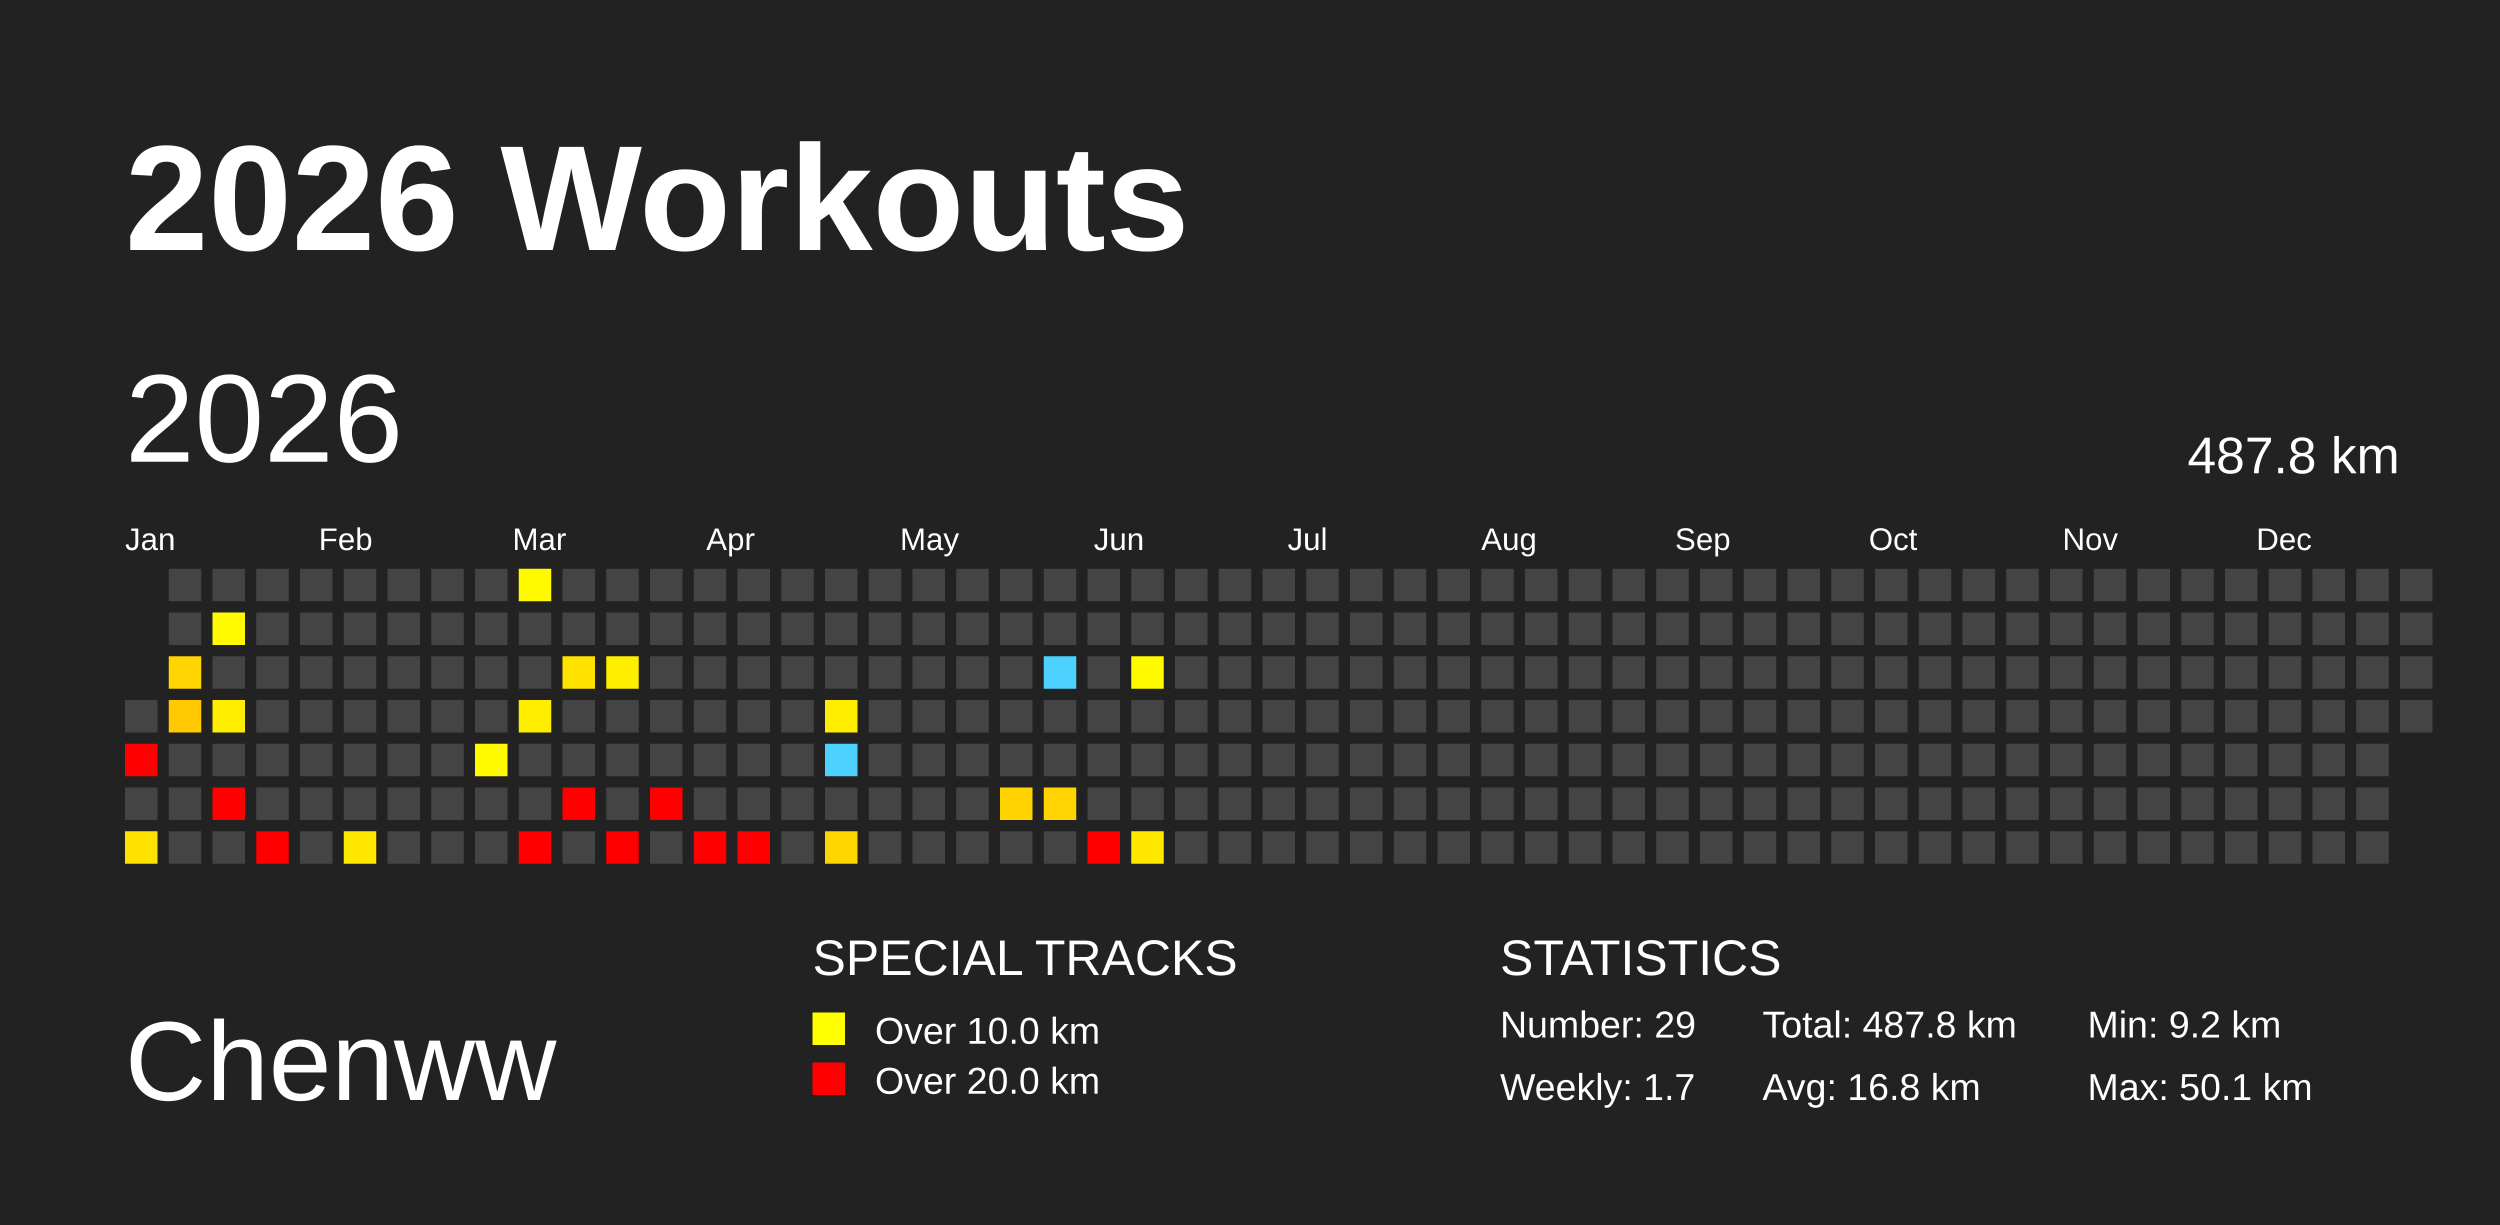
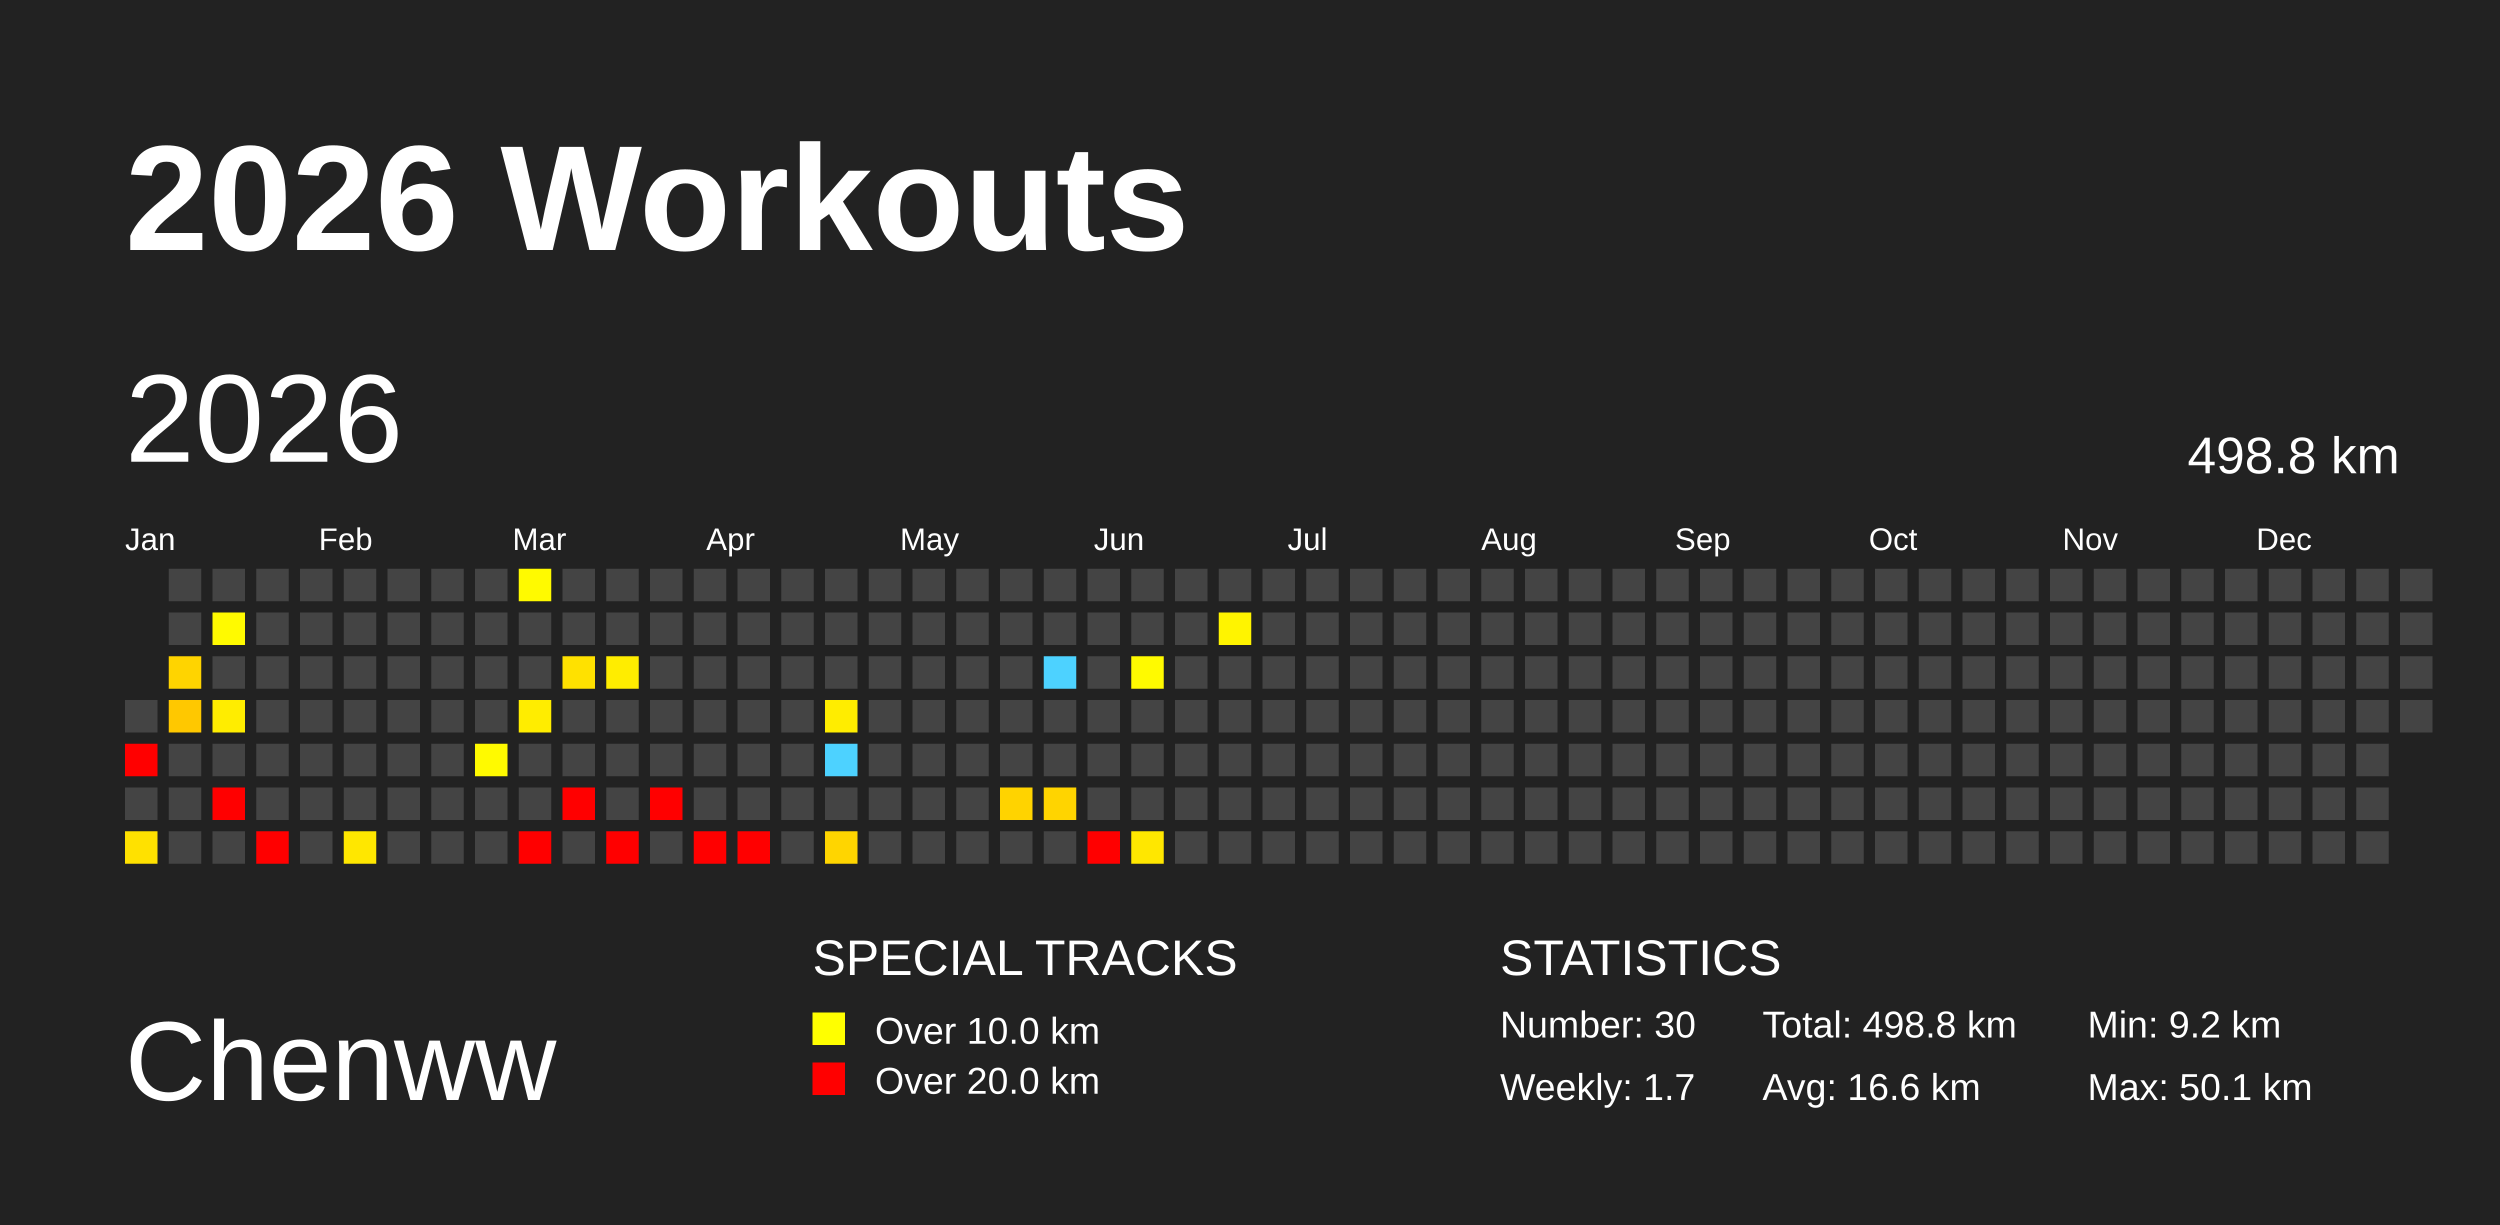
<svg xmlns="http://www.w3.org/2000/svg" baseProfile="full" height="98mm" version="1.1" viewBox="0,0,200,98" width="200mm">
  <defs />
  <rect fill="#222222" height="98" width="200" x="0" y="0" />
  <text fill="#FFFFFF" style="font-size:12px; font-family:Arial; font-weight:bold;" x="10" y="20">2026 Workouts</text>
  <text fill="#FFFFFF" style="font-size:9px; font-family:Arial" x="10" y="88">Chenww</text>
  <text fill="#FFFFFF" style="font-size:4px; font-family:Arial" x="65" y="78">SPECIAL TRACKS</text>
  <rect fill="yellow" height="2.6" width="2.6" x="65" y="81" />
  <text fill="#FFFFFF" style="font-size:3px; font-family:Arial" x="70" y="83.5">Over 10.0 km</text>
  <rect fill="red" height="2.6" width="2.6" x="65" y="85" />
  <text fill="#FFFFFF" style="font-size:3px; font-family:Arial" x="70" y="87.5">Over 20.0 km</text>
  <text fill="#FFFFFF" style="font-size:4px; font-family:Arial" x="120" y="78">STATISTICS</text>
-   <text fill="#FFFFFF" style="font-size:3px; font-family:Arial" x="120" y="83">Number: 29</text>
+   <text fill="#FFFFFF" style="font-size:3px; font-family:Arial" x="120" y="83">Number: 30</text>
  <text fill="#FFFFFF" style="font-size:3px; font-family:Arial" x="120" y="88">Weekly: 1.7</text>
-   <text fill="#FFFFFF" style="font-size:3px; font-family:Arial" x="141" y="83">Total: 487.8 km</text>
-   <text fill="#FFFFFF" style="font-size:3px; font-family:Arial" x="141" y="88">Avg: 16.8 km</text>
+   <text fill="#FFFFFF" style="font-size:3px; font-family:Arial" x="141" y="83">Total: 498.8 km</text>
+   <text fill="#FFFFFF" style="font-size:3px; font-family:Arial" x="141" y="88">Avg: 16.6 km</text>
  <text fill="#FFFFFF" style="font-size:3px; font-family:Arial" x="167" y="83">Min: 9.2 km</text>
  <text fill="#FFFFFF" style="font-size:3px; font-family:Arial" x="167" y="88">Max: 50.1 km</text>
  <text dominant-baseline="hanging" fill="#FFFFFF" style="font-size:10.0px; font-family:Arial;" x="10" y="30">2026</text>
-   <text dominant-baseline="hanging" fill="#FFFFFF" style="font-size:4.125px; font-family:Arial;" x="175" y="35">487.8 km</text>
+   <text dominant-baseline="hanging" fill="#FFFFFF" style="font-size:4.125px; font-family:Arial;" x="175" y="35">498.8 km</text>
  <text fill="#FFFFFF" style="font-size:2.5px; font-family:Arial" x="10.0" y="44">Jan</text>
  <text fill="#FFFFFF" style="font-size:2.5px; font-family:Arial" x="25.5" y="44">Feb</text>
  <text fill="#FFFFFF" style="font-size:2.5px; font-family:Arial" x="41.0" y="44">Mar</text>
  <text fill="#FFFFFF" style="font-size:2.5px; font-family:Arial" x="56.5" y="44">Apr</text>
  <text fill="#FFFFFF" style="font-size:2.5px; font-family:Arial" x="72.0" y="44">May</text>
  <text fill="#FFFFFF" style="font-size:2.5px; font-family:Arial" x="87.5" y="44">Jun</text>
  <text fill="#FFFFFF" style="font-size:2.5px; font-family:Arial" x="103.0" y="44">Jul</text>
  <text fill="#FFFFFF" style="font-size:2.5px; font-family:Arial" x="118.5" y="44">Aug</text>
  <text fill="#FFFFFF" style="font-size:2.5px; font-family:Arial" x="134.0" y="44">Sep</text>
  <text fill="#FFFFFF" style="font-size:2.5px; font-family:Arial" x="149.5" y="44">Oct</text>
  <text fill="#FFFFFF" style="font-size:2.5px; font-family:Arial" x="165.0" y="44">Nov</text>
  <text fill="#FFFFFF" style="font-size:2.5px; font-family:Arial" x="180.5" y="44">Dec</text>
  <rect fill="#444444" height="2.6" width="2.6" x="10.0" y="56.0" />
  <rect fill="red" height="2.6" width="2.6" x="10.0" y="59.5" />
  <rect fill="#444444" height="2.6" width="2.6" x="10.0" y="63.0" />
  <rect fill="#ffe100" height="2.6" width="2.6" x="10.0" y="66.5" />
  <rect fill="#444444" height="2.6" width="2.6" x="13.5" y="45.5" />
  <rect fill="#444444" height="2.6" width="2.6" x="13.5" y="49.0" />
  <rect fill="#ffd400" height="2.6" width="2.6" x="13.5" y="52.5" />
  <rect fill="#ffc800" height="2.6" width="2.6" x="13.5" y="56.0" />
  <rect fill="#444444" height="2.6" width="2.6" x="13.5" y="59.5" />
  <rect fill="#444444" height="2.6" width="2.6" x="13.5" y="63.0" />
  <rect fill="#444444" height="2.6" width="2.6" x="13.5" y="66.5" />
  <rect fill="#444444" height="2.6" width="2.6" x="17.0" y="45.5" />
  <rect fill="#fffa00" height="2.6" width="2.6" x="17.0" y="49.0" />
  <rect fill="#444444" height="2.6" width="2.6" x="17.0" y="52.5" />
  <rect fill="#ffed00" height="2.6" width="2.6" x="17.0" y="56.0" />
  <rect fill="#444444" height="2.6" width="2.6" x="17.0" y="59.5" />
  <rect fill="red" height="2.6" width="2.6" x="17.0" y="63.0" />
  <rect fill="#444444" height="2.6" width="2.6" x="17.0" y="66.5" />
  <rect fill="#444444" height="2.6" width="2.6" x="20.5" y="45.5" />
  <rect fill="#444444" height="2.6" width="2.6" x="20.5" y="49.0" />
  <rect fill="#444444" height="2.6" width="2.6" x="20.5" y="52.5" />
  <rect fill="#444444" height="2.6" width="2.6" x="20.5" y="56.0" />
  <rect fill="#444444" height="2.6" width="2.6" x="20.5" y="59.5" />
  <rect fill="#444444" height="2.6" width="2.6" x="20.5" y="63.0" />
  <rect fill="red" height="2.6" width="2.6" x="20.5" y="66.5" />
  <rect fill="#444444" height="2.6" width="2.6" x="24.0" y="45.5" />
  <rect fill="#444444" height="2.6" width="2.6" x="24.0" y="49.0" />
  <rect fill="#444444" height="2.6" width="2.6" x="24.0" y="52.5" />
  <rect fill="#444444" height="2.6" width="2.6" x="24.0" y="56.0" />
  <rect fill="#444444" height="2.6" width="2.6" x="24.0" y="59.5" />
  <rect fill="#444444" height="2.6" width="2.6" x="24.0" y="63.0" />
  <rect fill="#444444" height="2.6" width="2.6" x="24.0" y="66.5" />
  <rect fill="#444444" height="2.6" width="2.6" x="27.5" y="45.5" />
  <rect fill="#444444" height="2.6" width="2.6" x="27.5" y="49.0" />
  <rect fill="#444444" height="2.6" width="2.6" x="27.5" y="52.5" />
  <rect fill="#444444" height="2.6" width="2.6" x="27.5" y="56.0" />
  <rect fill="#444444" height="2.6" width="2.6" x="27.5" y="59.5" />
  <rect fill="#444444" height="2.6" width="2.6" x="27.5" y="63.0" />
  <rect fill="#ffe700" height="2.6" width="2.6" x="27.5" y="66.5" />
  <rect fill="#444444" height="2.6" width="2.6" x="31.0" y="45.5" />
  <rect fill="#444444" height="2.6" width="2.6" x="31.0" y="49.0" />
  <rect fill="#444444" height="2.6" width="2.6" x="31.0" y="52.5" />
  <rect fill="#444444" height="2.6" width="2.6" x="31.0" y="56.0" />
  <rect fill="#444444" height="2.6" width="2.6" x="31.0" y="59.5" />
  <rect fill="#444444" height="2.6" width="2.6" x="31.0" y="63.0" />
  <rect fill="#444444" height="2.6" width="2.6" x="31.0" y="66.5" />
  <rect fill="#444444" height="2.6" width="2.6" x="34.5" y="45.5" />
  <rect fill="#444444" height="2.6" width="2.6" x="34.5" y="49.0" />
  <rect fill="#444444" height="2.6" width="2.6" x="34.5" y="52.5" />
  <rect fill="#444444" height="2.6" width="2.6" x="34.5" y="56.0" />
  <rect fill="#444444" height="2.6" width="2.6" x="34.5" y="59.5" />
  <rect fill="#444444" height="2.6" width="2.6" x="34.5" y="63.0" />
  <rect fill="#444444" height="2.6" width="2.6" x="34.5" y="66.5" />
  <rect fill="#444444" height="2.6" width="2.6" x="38.0" y="45.5" />
  <rect fill="#444444" height="2.6" width="2.6" x="38.0" y="49.0" />
  <rect fill="#444444" height="2.6" width="2.6" x="38.0" y="52.5" />
  <rect fill="#444444" height="2.6" width="2.6" x="38.0" y="56.0" />
  <rect fill="#fffa00" height="2.6" width="2.6" x="38.0" y="59.5" />
  <rect fill="#444444" height="2.6" width="2.6" x="38.0" y="63.0" />
  <rect fill="#444444" height="2.6" width="2.6" x="38.0" y="66.5" />
  <rect fill="#fffa00" height="2.6" width="2.6" x="41.5" y="45.5" />
  <rect fill="#444444" height="2.6" width="2.6" x="41.5" y="49.0" />
  <rect fill="#444444" height="2.6" width="2.6" x="41.5" y="52.5" />
  <rect fill="#ffed00" height="2.6" width="2.6" x="41.5" y="56.0" />
  <rect fill="#444444" height="2.6" width="2.6" x="41.5" y="59.5" />
  <rect fill="#444444" height="2.6" width="2.6" x="41.5" y="63.0" />
  <rect fill="red" height="2.6" width="2.6" x="41.5" y="66.5" />
  <rect fill="#444444" height="2.6" width="2.6" x="45.0" y="45.5" />
  <rect fill="#444444" height="2.6" width="2.6" x="45.0" y="49.0" />
  <rect fill="#ffe100" height="2.6" width="2.6" x="45.0" y="52.5" />
  <rect fill="#444444" height="2.6" width="2.6" x="45.0" y="56.0" />
  <rect fill="#444444" height="2.6" width="2.6" x="45.0" y="59.5" />
  <rect fill="red" height="2.6" width="2.6" x="45.0" y="63.0" />
  <rect fill="#444444" height="2.6" width="2.6" x="45.0" y="66.5" />
  <rect fill="#444444" height="2.6" width="2.6" x="48.5" y="45.5" />
  <rect fill="#444444" height="2.6" width="2.6" x="48.5" y="49.0" />
  <rect fill="#ffed00" height="2.6" width="2.6" x="48.5" y="52.5" />
  <rect fill="#444444" height="2.6" width="2.6" x="48.5" y="56.0" />
  <rect fill="#444444" height="2.6" width="2.6" x="48.5" y="59.5" />
  <rect fill="#444444" height="2.6" width="2.6" x="48.5" y="63.0" />
  <rect fill="red" height="2.6" width="2.6" x="48.5" y="66.5" />
  <rect fill="#444444" height="2.6" width="2.6" x="52.0" y="45.5" />
  <rect fill="#444444" height="2.6" width="2.6" x="52.0" y="49.0" />
  <rect fill="#444444" height="2.6" width="2.6" x="52.0" y="52.5" />
  <rect fill="#444444" height="2.6" width="2.6" x="52.0" y="56.0" />
  <rect fill="#444444" height="2.6" width="2.6" x="52.0" y="59.5" />
  <rect fill="red" height="2.6" width="2.6" x="52.0" y="63.0" />
  <rect fill="#444444" height="2.6" width="2.6" x="52.0" y="66.5" />
  <rect fill="#444444" height="2.6" width="2.6" x="55.5" y="45.5" />
  <rect fill="#444444" height="2.6" width="2.6" x="55.5" y="49.0" />
  <rect fill="#444444" height="2.6" width="2.6" x="55.5" y="52.5" />
  <rect fill="#444444" height="2.6" width="2.6" x="55.5" y="56.0" />
  <rect fill="#444444" height="2.6" width="2.6" x="55.5" y="59.5" />
  <rect fill="#444444" height="2.6" width="2.6" x="55.5" y="63.0" />
  <rect fill="red" height="2.6" width="2.6" x="55.5" y="66.5" />
  <rect fill="#444444" height="2.6" width="2.6" x="59.0" y="45.5" />
  <rect fill="#444444" height="2.6" width="2.6" x="59.0" y="49.0" />
  <rect fill="#444444" height="2.6" width="2.6" x="59.0" y="52.5" />
  <rect fill="#444444" height="2.6" width="2.6" x="59.0" y="56.0" />
  <rect fill="#444444" height="2.6" width="2.6" x="59.0" y="59.5" />
  <rect fill="#444444" height="2.6" width="2.6" x="59.0" y="63.0" />
  <rect fill="red" height="2.6" width="2.6" x="59.0" y="66.5" />
  <rect fill="#444444" height="2.6" width="2.6" x="62.5" y="45.5" />
  <rect fill="#444444" height="2.6" width="2.6" x="62.5" y="49.0" />
  <rect fill="#444444" height="2.6" width="2.6" x="62.5" y="52.5" />
  <rect fill="#444444" height="2.6" width="2.6" x="62.5" y="56.0" />
  <rect fill="#444444" height="2.6" width="2.6" x="62.5" y="59.5" />
  <rect fill="#444444" height="2.6" width="2.6" x="62.5" y="63.0" />
  <rect fill="#444444" height="2.6" width="2.6" x="62.5" y="66.5" />
  <rect fill="#444444" height="2.6" width="2.6" x="66.0" y="45.5" />
  <rect fill="#444444" height="2.6" width="2.6" x="66.0" y="49.0" />
  <rect fill="#444444" height="2.6" width="2.6" x="66.0" y="52.5" />
  <rect fill="#ffed00" height="2.6" width="2.6" x="66.0" y="56.0" />
  <rect fill="#4dd2ff" height="2.6" width="2.6" x="66.0" y="59.5" />
  <rect fill="#444444" height="2.6" width="2.6" x="66.0" y="63.0" />
  <rect fill="#ffd500" height="2.6" width="2.6" x="66.0" y="66.5" />
  <rect fill="#444444" height="2.6" width="2.6" x="69.5" y="45.5" />
  <rect fill="#444444" height="2.6" width="2.6" x="69.5" y="49.0" />
  <rect fill="#444444" height="2.6" width="2.6" x="69.5" y="52.5" />
  <rect fill="#444444" height="2.6" width="2.6" x="69.5" y="56.0" />
  <rect fill="#444444" height="2.6" width="2.6" x="69.5" y="59.5" />
  <rect fill="#444444" height="2.6" width="2.6" x="69.5" y="63.0" />
  <rect fill="#444444" height="2.6" width="2.6" x="69.5" y="66.5" />
  <rect fill="#444444" height="2.6" width="2.6" x="73.0" y="45.5" />
  <rect fill="#444444" height="2.6" width="2.6" x="73.0" y="49.0" />
  <rect fill="#444444" height="2.6" width="2.6" x="73.0" y="52.5" />
  <rect fill="#444444" height="2.6" width="2.6" x="73.0" y="56.0" />
  <rect fill="#444444" height="2.6" width="2.6" x="73.0" y="59.5" />
  <rect fill="#444444" height="2.6" width="2.6" x="73.0" y="63.0" />
  <rect fill="#444444" height="2.6" width="2.6" x="73.0" y="66.5" />
  <rect fill="#444444" height="2.6" width="2.6" x="76.5" y="45.5" />
  <rect fill="#444444" height="2.6" width="2.6" x="76.5" y="49.0" />
  <rect fill="#444444" height="2.6" width="2.6" x="76.5" y="52.5" />
  <rect fill="#444444" height="2.6" width="2.6" x="76.5" y="56.0" />
  <rect fill="#444444" height="2.6" width="2.6" x="76.5" y="59.5" />
  <rect fill="#444444" height="2.6" width="2.6" x="76.5" y="63.0" />
  <rect fill="#444444" height="2.6" width="2.6" x="76.5" y="66.5" />
  <rect fill="#444444" height="2.6" width="2.6" x="80.0" y="45.5" />
  <rect fill="#444444" height="2.6" width="2.6" x="80.0" y="49.0" />
  <rect fill="#444444" height="2.6" width="2.6" x="80.0" y="52.5" />
  <rect fill="#444444" height="2.6" width="2.6" x="80.0" y="56.0" />
  <rect fill="#444444" height="2.6" width="2.6" x="80.0" y="59.5" />
  <rect fill="#ffd300" height="2.6" width="2.6" x="80.0" y="63.0" />
  <rect fill="#444444" height="2.6" width="2.6" x="80.0" y="66.5" />
  <rect fill="#444444" height="2.6" width="2.6" x="83.5" y="45.5" />
  <rect fill="#444444" height="2.6" width="2.6" x="83.5" y="49.0" />
  <rect fill="#4dd2ff" height="2.6" width="2.6" x="83.5" y="52.5" />
  <rect fill="#444444" height="2.6" width="2.6" x="83.5" y="56.0" />
  <rect fill="#444444" height="2.6" width="2.6" x="83.5" y="59.5" />
  <rect fill="#ffd400" height="2.6" width="2.6" x="83.5" y="63.0" />
  <rect fill="#444444" height="2.6" width="2.6" x="83.5" y="66.5" />
  <rect fill="#444444" height="2.6" width="2.6" x="87.0" y="45.5" />
  <rect fill="#444444" height="2.6" width="2.6" x="87.0" y="49.0" />
  <rect fill="#444444" height="2.6" width="2.6" x="87.0" y="52.5" />
  <rect fill="#444444" height="2.6" width="2.6" x="87.0" y="56.0" />
  <rect fill="#444444" height="2.6" width="2.6" x="87.0" y="59.5" />
  <rect fill="#444444" height="2.6" width="2.6" x="87.0" y="63.0" />
  <rect fill="red" height="2.6" width="2.6" x="87.0" y="66.5" />
  <rect fill="#444444" height="2.6" width="2.6" x="90.5" y="45.5" />
  <rect fill="#444444" height="2.6" width="2.6" x="90.5" y="49.0" />
  <rect fill="#fffa00" height="2.6" width="2.6" x="90.5" y="52.5" />
  <rect fill="#444444" height="2.6" width="2.6" x="90.5" y="56.0" />
  <rect fill="#444444" height="2.6" width="2.6" x="90.5" y="59.5" />
  <rect fill="#444444" height="2.6" width="2.6" x="90.5" y="63.0" />
  <rect fill="#ffe700" height="2.6" width="2.6" x="90.5" y="66.5" />
  <rect fill="#444444" height="2.6" width="2.6" x="94.0" y="45.5" />
  <rect fill="#444444" height="2.6" width="2.6" x="94.0" y="49.0" />
  <rect fill="#444444" height="2.6" width="2.6" x="94.0" y="52.5" />
  <rect fill="#444444" height="2.6" width="2.6" x="94.0" y="56.0" />
  <rect fill="#444444" height="2.6" width="2.6" x="94.0" y="59.5" />
  <rect fill="#444444" height="2.6" width="2.6" x="94.0" y="63.0" />
  <rect fill="#444444" height="2.6" width="2.6" x="94.0" y="66.5" />
  <rect fill="#444444" height="2.6" width="2.6" x="97.5" y="45.5" />
-   <rect fill="#444444" height="2.6" width="2.6" x="97.5" y="49.0" />
+   <rect fill="#fff400" height="2.6" width="2.6" x="97.5" y="49.0" />
  <rect fill="#444444" height="2.6" width="2.6" x="97.5" y="52.5" />
  <rect fill="#444444" height="2.6" width="2.6" x="97.5" y="56.0" />
  <rect fill="#444444" height="2.6" width="2.6" x="97.5" y="59.5" />
  <rect fill="#444444" height="2.6" width="2.6" x="97.5" y="63.0" />
  <rect fill="#444444" height="2.6" width="2.6" x="97.5" y="66.5" />
  <rect fill="#444444" height="2.6" width="2.6" x="101.0" y="45.5" />
  <rect fill="#444444" height="2.6" width="2.6" x="101.0" y="49.0" />
  <rect fill="#444444" height="2.6" width="2.6" x="101.0" y="52.5" />
  <rect fill="#444444" height="2.6" width="2.6" x="101.0" y="56.0" />
  <rect fill="#444444" height="2.6" width="2.6" x="101.0" y="59.5" />
  <rect fill="#444444" height="2.6" width="2.6" x="101.0" y="63.0" />
  <rect fill="#444444" height="2.6" width="2.6" x="101.0" y="66.5" />
  <rect fill="#444444" height="2.6" width="2.6" x="104.5" y="45.5" />
  <rect fill="#444444" height="2.6" width="2.6" x="104.5" y="49.0" />
  <rect fill="#444444" height="2.6" width="2.6" x="104.5" y="52.5" />
  <rect fill="#444444" height="2.6" width="2.6" x="104.5" y="56.0" />
  <rect fill="#444444" height="2.6" width="2.6" x="104.5" y="59.5" />
  <rect fill="#444444" height="2.6" width="2.6" x="104.5" y="63.0" />
  <rect fill="#444444" height="2.6" width="2.6" x="104.5" y="66.5" />
  <rect fill="#444444" height="2.6" width="2.6" x="108.0" y="45.5" />
  <rect fill="#444444" height="2.6" width="2.6" x="108.0" y="49.0" />
  <rect fill="#444444" height="2.6" width="2.6" x="108.0" y="52.5" />
  <rect fill="#444444" height="2.6" width="2.6" x="108.0" y="56.0" />
  <rect fill="#444444" height="2.6" width="2.6" x="108.0" y="59.5" />
  <rect fill="#444444" height="2.6" width="2.6" x="108.0" y="63.0" />
  <rect fill="#444444" height="2.6" width="2.6" x="108.0" y="66.5" />
  <rect fill="#444444" height="2.6" width="2.6" x="111.5" y="45.5" />
  <rect fill="#444444" height="2.6" width="2.6" x="111.5" y="49.0" />
  <rect fill="#444444" height="2.6" width="2.6" x="111.5" y="52.5" />
  <rect fill="#444444" height="2.6" width="2.6" x="111.5" y="56.0" />
  <rect fill="#444444" height="2.6" width="2.6" x="111.5" y="59.5" />
  <rect fill="#444444" height="2.6" width="2.6" x="111.5" y="63.0" />
  <rect fill="#444444" height="2.6" width="2.6" x="111.5" y="66.5" />
  <rect fill="#444444" height="2.6" width="2.6" x="115.0" y="45.5" />
  <rect fill="#444444" height="2.6" width="2.6" x="115.0" y="49.0" />
  <rect fill="#444444" height="2.6" width="2.6" x="115.0" y="52.5" />
  <rect fill="#444444" height="2.6" width="2.6" x="115.0" y="56.0" />
  <rect fill="#444444" height="2.6" width="2.6" x="115.0" y="59.5" />
  <rect fill="#444444" height="2.6" width="2.6" x="115.0" y="63.0" />
  <rect fill="#444444" height="2.6" width="2.6" x="115.0" y="66.5" />
  <rect fill="#444444" height="2.6" width="2.6" x="118.5" y="45.5" />
  <rect fill="#444444" height="2.6" width="2.6" x="118.5" y="49.0" />
  <rect fill="#444444" height="2.6" width="2.6" x="118.5" y="52.5" />
  <rect fill="#444444" height="2.6" width="2.6" x="118.5" y="56.0" />
  <rect fill="#444444" height="2.6" width="2.6" x="118.5" y="59.5" />
  <rect fill="#444444" height="2.6" width="2.6" x="118.5" y="63.0" />
  <rect fill="#444444" height="2.6" width="2.6" x="118.5" y="66.5" />
  <rect fill="#444444" height="2.6" width="2.6" x="122.0" y="45.5" />
  <rect fill="#444444" height="2.6" width="2.6" x="122.0" y="49.0" />
  <rect fill="#444444" height="2.6" width="2.6" x="122.0" y="52.5" />
  <rect fill="#444444" height="2.6" width="2.6" x="122.0" y="56.0" />
  <rect fill="#444444" height="2.6" width="2.6" x="122.0" y="59.5" />
  <rect fill="#444444" height="2.6" width="2.6" x="122.0" y="63.0" />
  <rect fill="#444444" height="2.6" width="2.6" x="122.0" y="66.5" />
  <rect fill="#444444" height="2.6" width="2.6" x="125.5" y="45.5" />
  <rect fill="#444444" height="2.6" width="2.6" x="125.5" y="49.0" />
  <rect fill="#444444" height="2.6" width="2.6" x="125.5" y="52.5" />
  <rect fill="#444444" height="2.6" width="2.6" x="125.5" y="56.0" />
  <rect fill="#444444" height="2.6" width="2.6" x="125.5" y="59.5" />
  <rect fill="#444444" height="2.6" width="2.6" x="125.5" y="63.0" />
  <rect fill="#444444" height="2.6" width="2.6" x="125.5" y="66.5" />
  <rect fill="#444444" height="2.6" width="2.6" x="129.0" y="45.5" />
  <rect fill="#444444" height="2.6" width="2.6" x="129.0" y="49.0" />
  <rect fill="#444444" height="2.6" width="2.6" x="129.0" y="52.5" />
  <rect fill="#444444" height="2.6" width="2.6" x="129.0" y="56.0" />
  <rect fill="#444444" height="2.6" width="2.6" x="129.0" y="59.5" />
  <rect fill="#444444" height="2.6" width="2.6" x="129.0" y="63.0" />
  <rect fill="#444444" height="2.6" width="2.6" x="129.0" y="66.5" />
  <rect fill="#444444" height="2.6" width="2.6" x="132.5" y="45.5" />
  <rect fill="#444444" height="2.6" width="2.6" x="132.5" y="49.0" />
  <rect fill="#444444" height="2.6" width="2.6" x="132.5" y="52.5" />
  <rect fill="#444444" height="2.6" width="2.6" x="132.5" y="56.0" />
  <rect fill="#444444" height="2.6" width="2.6" x="132.5" y="59.5" />
  <rect fill="#444444" height="2.6" width="2.6" x="132.5" y="63.0" />
  <rect fill="#444444" height="2.6" width="2.6" x="132.5" y="66.5" />
  <rect fill="#444444" height="2.6" width="2.6" x="136.0" y="45.5" />
  <rect fill="#444444" height="2.6" width="2.6" x="136.0" y="49.0" />
  <rect fill="#444444" height="2.6" width="2.6" x="136.0" y="52.5" />
  <rect fill="#444444" height="2.6" width="2.6" x="136.0" y="56.0" />
  <rect fill="#444444" height="2.6" width="2.6" x="136.0" y="59.5" />
  <rect fill="#444444" height="2.6" width="2.6" x="136.0" y="63.0" />
  <rect fill="#444444" height="2.6" width="2.6" x="136.0" y="66.5" />
  <rect fill="#444444" height="2.6" width="2.6" x="139.5" y="45.5" />
  <rect fill="#444444" height="2.6" width="2.6" x="139.5" y="49.0" />
  <rect fill="#444444" height="2.6" width="2.6" x="139.5" y="52.5" />
  <rect fill="#444444" height="2.6" width="2.6" x="139.5" y="56.0" />
  <rect fill="#444444" height="2.6" width="2.6" x="139.5" y="59.5" />
  <rect fill="#444444" height="2.6" width="2.6" x="139.5" y="63.0" />
  <rect fill="#444444" height="2.6" width="2.6" x="139.5" y="66.5" />
  <rect fill="#444444" height="2.6" width="2.6" x="143.0" y="45.5" />
  <rect fill="#444444" height="2.6" width="2.6" x="143.0" y="49.0" />
  <rect fill="#444444" height="2.6" width="2.6" x="143.0" y="52.5" />
  <rect fill="#444444" height="2.6" width="2.6" x="143.0" y="56.0" />
  <rect fill="#444444" height="2.6" width="2.6" x="143.0" y="59.5" />
  <rect fill="#444444" height="2.6" width="2.6" x="143.0" y="63.0" />
  <rect fill="#444444" height="2.6" width="2.6" x="143.0" y="66.5" />
  <rect fill="#444444" height="2.6" width="2.6" x="146.5" y="45.5" />
  <rect fill="#444444" height="2.6" width="2.6" x="146.5" y="49.0" />
  <rect fill="#444444" height="2.6" width="2.6" x="146.5" y="52.5" />
  <rect fill="#444444" height="2.6" width="2.6" x="146.5" y="56.0" />
  <rect fill="#444444" height="2.6" width="2.6" x="146.5" y="59.5" />
  <rect fill="#444444" height="2.6" width="2.6" x="146.5" y="63.0" />
  <rect fill="#444444" height="2.6" width="2.6" x="146.5" y="66.5" />
  <rect fill="#444444" height="2.6" width="2.6" x="150.0" y="45.5" />
  <rect fill="#444444" height="2.6" width="2.6" x="150.0" y="49.0" />
  <rect fill="#444444" height="2.6" width="2.6" x="150.0" y="52.5" />
  <rect fill="#444444" height="2.6" width="2.6" x="150.0" y="56.0" />
  <rect fill="#444444" height="2.6" width="2.6" x="150.0" y="59.5" />
  <rect fill="#444444" height="2.6" width="2.6" x="150.0" y="63.0" />
  <rect fill="#444444" height="2.6" width="2.6" x="150.0" y="66.5" />
  <rect fill="#444444" height="2.6" width="2.6" x="153.5" y="45.5" />
  <rect fill="#444444" height="2.6" width="2.6" x="153.5" y="49.0" />
  <rect fill="#444444" height="2.6" width="2.6" x="153.5" y="52.5" />
  <rect fill="#444444" height="2.6" width="2.6" x="153.5" y="56.0" />
  <rect fill="#444444" height="2.6" width="2.6" x="153.5" y="59.5" />
  <rect fill="#444444" height="2.6" width="2.6" x="153.5" y="63.0" />
  <rect fill="#444444" height="2.6" width="2.6" x="153.5" y="66.5" />
  <rect fill="#444444" height="2.6" width="2.6" x="157.0" y="45.5" />
  <rect fill="#444444" height="2.6" width="2.6" x="157.0" y="49.0" />
  <rect fill="#444444" height="2.6" width="2.6" x="157.0" y="52.5" />
  <rect fill="#444444" height="2.6" width="2.6" x="157.0" y="56.0" />
  <rect fill="#444444" height="2.6" width="2.6" x="157.0" y="59.5" />
  <rect fill="#444444" height="2.6" width="2.6" x="157.0" y="63.0" />
  <rect fill="#444444" height="2.6" width="2.6" x="157.0" y="66.5" />
  <rect fill="#444444" height="2.6" width="2.6" x="160.5" y="45.5" />
  <rect fill="#444444" height="2.6" width="2.6" x="160.5" y="49.0" />
  <rect fill="#444444" height="2.6" width="2.6" x="160.5" y="52.5" />
  <rect fill="#444444" height="2.6" width="2.6" x="160.5" y="56.0" />
  <rect fill="#444444" height="2.6" width="2.6" x="160.5" y="59.5" />
  <rect fill="#444444" height="2.6" width="2.6" x="160.5" y="63.0" />
  <rect fill="#444444" height="2.6" width="2.6" x="160.5" y="66.5" />
  <rect fill="#444444" height="2.6" width="2.6" x="164.0" y="45.5" />
  <rect fill="#444444" height="2.6" width="2.6" x="164.0" y="49.0" />
  <rect fill="#444444" height="2.6" width="2.6" x="164.0" y="52.5" />
  <rect fill="#444444" height="2.6" width="2.6" x="164.0" y="56.0" />
  <rect fill="#444444" height="2.6" width="2.6" x="164.0" y="59.5" />
  <rect fill="#444444" height="2.6" width="2.6" x="164.0" y="63.0" />
  <rect fill="#444444" height="2.6" width="2.6" x="164.0" y="66.5" />
  <rect fill="#444444" height="2.6" width="2.6" x="167.5" y="45.5" />
  <rect fill="#444444" height="2.6" width="2.6" x="167.5" y="49.0" />
  <rect fill="#444444" height="2.6" width="2.6" x="167.5" y="52.5" />
  <rect fill="#444444" height="2.6" width="2.6" x="167.5" y="56.0" />
  <rect fill="#444444" height="2.6" width="2.6" x="167.5" y="59.5" />
  <rect fill="#444444" height="2.6" width="2.6" x="167.5" y="63.0" />
  <rect fill="#444444" height="2.6" width="2.6" x="167.5" y="66.5" />
  <rect fill="#444444" height="2.6" width="2.6" x="171.0" y="45.5" />
  <rect fill="#444444" height="2.6" width="2.6" x="171.0" y="49.0" />
  <rect fill="#444444" height="2.6" width="2.6" x="171.0" y="52.5" />
  <rect fill="#444444" height="2.6" width="2.6" x="171.0" y="56.0" />
  <rect fill="#444444" height="2.6" width="2.6" x="171.0" y="59.5" />
  <rect fill="#444444" height="2.6" width="2.6" x="171.0" y="63.0" />
  <rect fill="#444444" height="2.6" width="2.6" x="171.0" y="66.5" />
  <rect fill="#444444" height="2.6" width="2.6" x="174.5" y="45.5" />
  <rect fill="#444444" height="2.6" width="2.6" x="174.5" y="49.0" />
  <rect fill="#444444" height="2.6" width="2.6" x="174.5" y="52.5" />
  <rect fill="#444444" height="2.6" width="2.6" x="174.5" y="56.0" />
  <rect fill="#444444" height="2.6" width="2.6" x="174.5" y="59.5" />
  <rect fill="#444444" height="2.6" width="2.6" x="174.5" y="63.0" />
  <rect fill="#444444" height="2.6" width="2.6" x="174.5" y="66.5" />
  <rect fill="#444444" height="2.6" width="2.6" x="178.0" y="45.5" />
  <rect fill="#444444" height="2.6" width="2.6" x="178.0" y="49.0" />
  <rect fill="#444444" height="2.6" width="2.6" x="178.0" y="52.5" />
  <rect fill="#444444" height="2.6" width="2.6" x="178.0" y="56.0" />
  <rect fill="#444444" height="2.6" width="2.6" x="178.0" y="59.5" />
  <rect fill="#444444" height="2.6" width="2.6" x="178.0" y="63.0" />
  <rect fill="#444444" height="2.6" width="2.6" x="178.0" y="66.5" />
  <rect fill="#444444" height="2.6" width="2.6" x="181.5" y="45.5" />
  <rect fill="#444444" height="2.6" width="2.6" x="181.5" y="49.0" />
  <rect fill="#444444" height="2.6" width="2.6" x="181.5" y="52.5" />
  <rect fill="#444444" height="2.6" width="2.6" x="181.5" y="56.0" />
  <rect fill="#444444" height="2.6" width="2.6" x="181.5" y="59.5" />
  <rect fill="#444444" height="2.6" width="2.6" x="181.5" y="63.0" />
  <rect fill="#444444" height="2.6" width="2.6" x="181.5" y="66.5" />
  <rect fill="#444444" height="2.6" width="2.6" x="185.0" y="45.5" />
  <rect fill="#444444" height="2.6" width="2.6" x="185.0" y="49.0" />
  <rect fill="#444444" height="2.6" width="2.6" x="185.0" y="52.5" />
  <rect fill="#444444" height="2.6" width="2.6" x="185.0" y="56.0" />
  <rect fill="#444444" height="2.6" width="2.6" x="185.0" y="59.5" />
  <rect fill="#444444" height="2.6" width="2.6" x="185.0" y="63.0" />
  <rect fill="#444444" height="2.6" width="2.6" x="185.0" y="66.5" />
  <rect fill="#444444" height="2.6" width="2.6" x="188.5" y="45.5" />
  <rect fill="#444444" height="2.6" width="2.6" x="188.5" y="49.0" />
  <rect fill="#444444" height="2.6" width="2.6" x="188.5" y="52.5" />
  <rect fill="#444444" height="2.6" width="2.6" x="188.5" y="56.0" />
  <rect fill="#444444" height="2.6" width="2.6" x="188.5" y="59.5" />
  <rect fill="#444444" height="2.6" width="2.6" x="188.5" y="63.0" />
  <rect fill="#444444" height="2.6" width="2.6" x="188.5" y="66.5" />
  <rect fill="#444444" height="2.6" width="2.6" x="192.0" y="45.5" />
  <rect fill="#444444" height="2.6" width="2.6" x="192.0" y="49.0" />
  <rect fill="#444444" height="2.6" width="2.6" x="192.0" y="52.5" />
  <rect fill="#444444" height="2.6" width="2.6" x="192.0" y="56.0" />
</svg>
